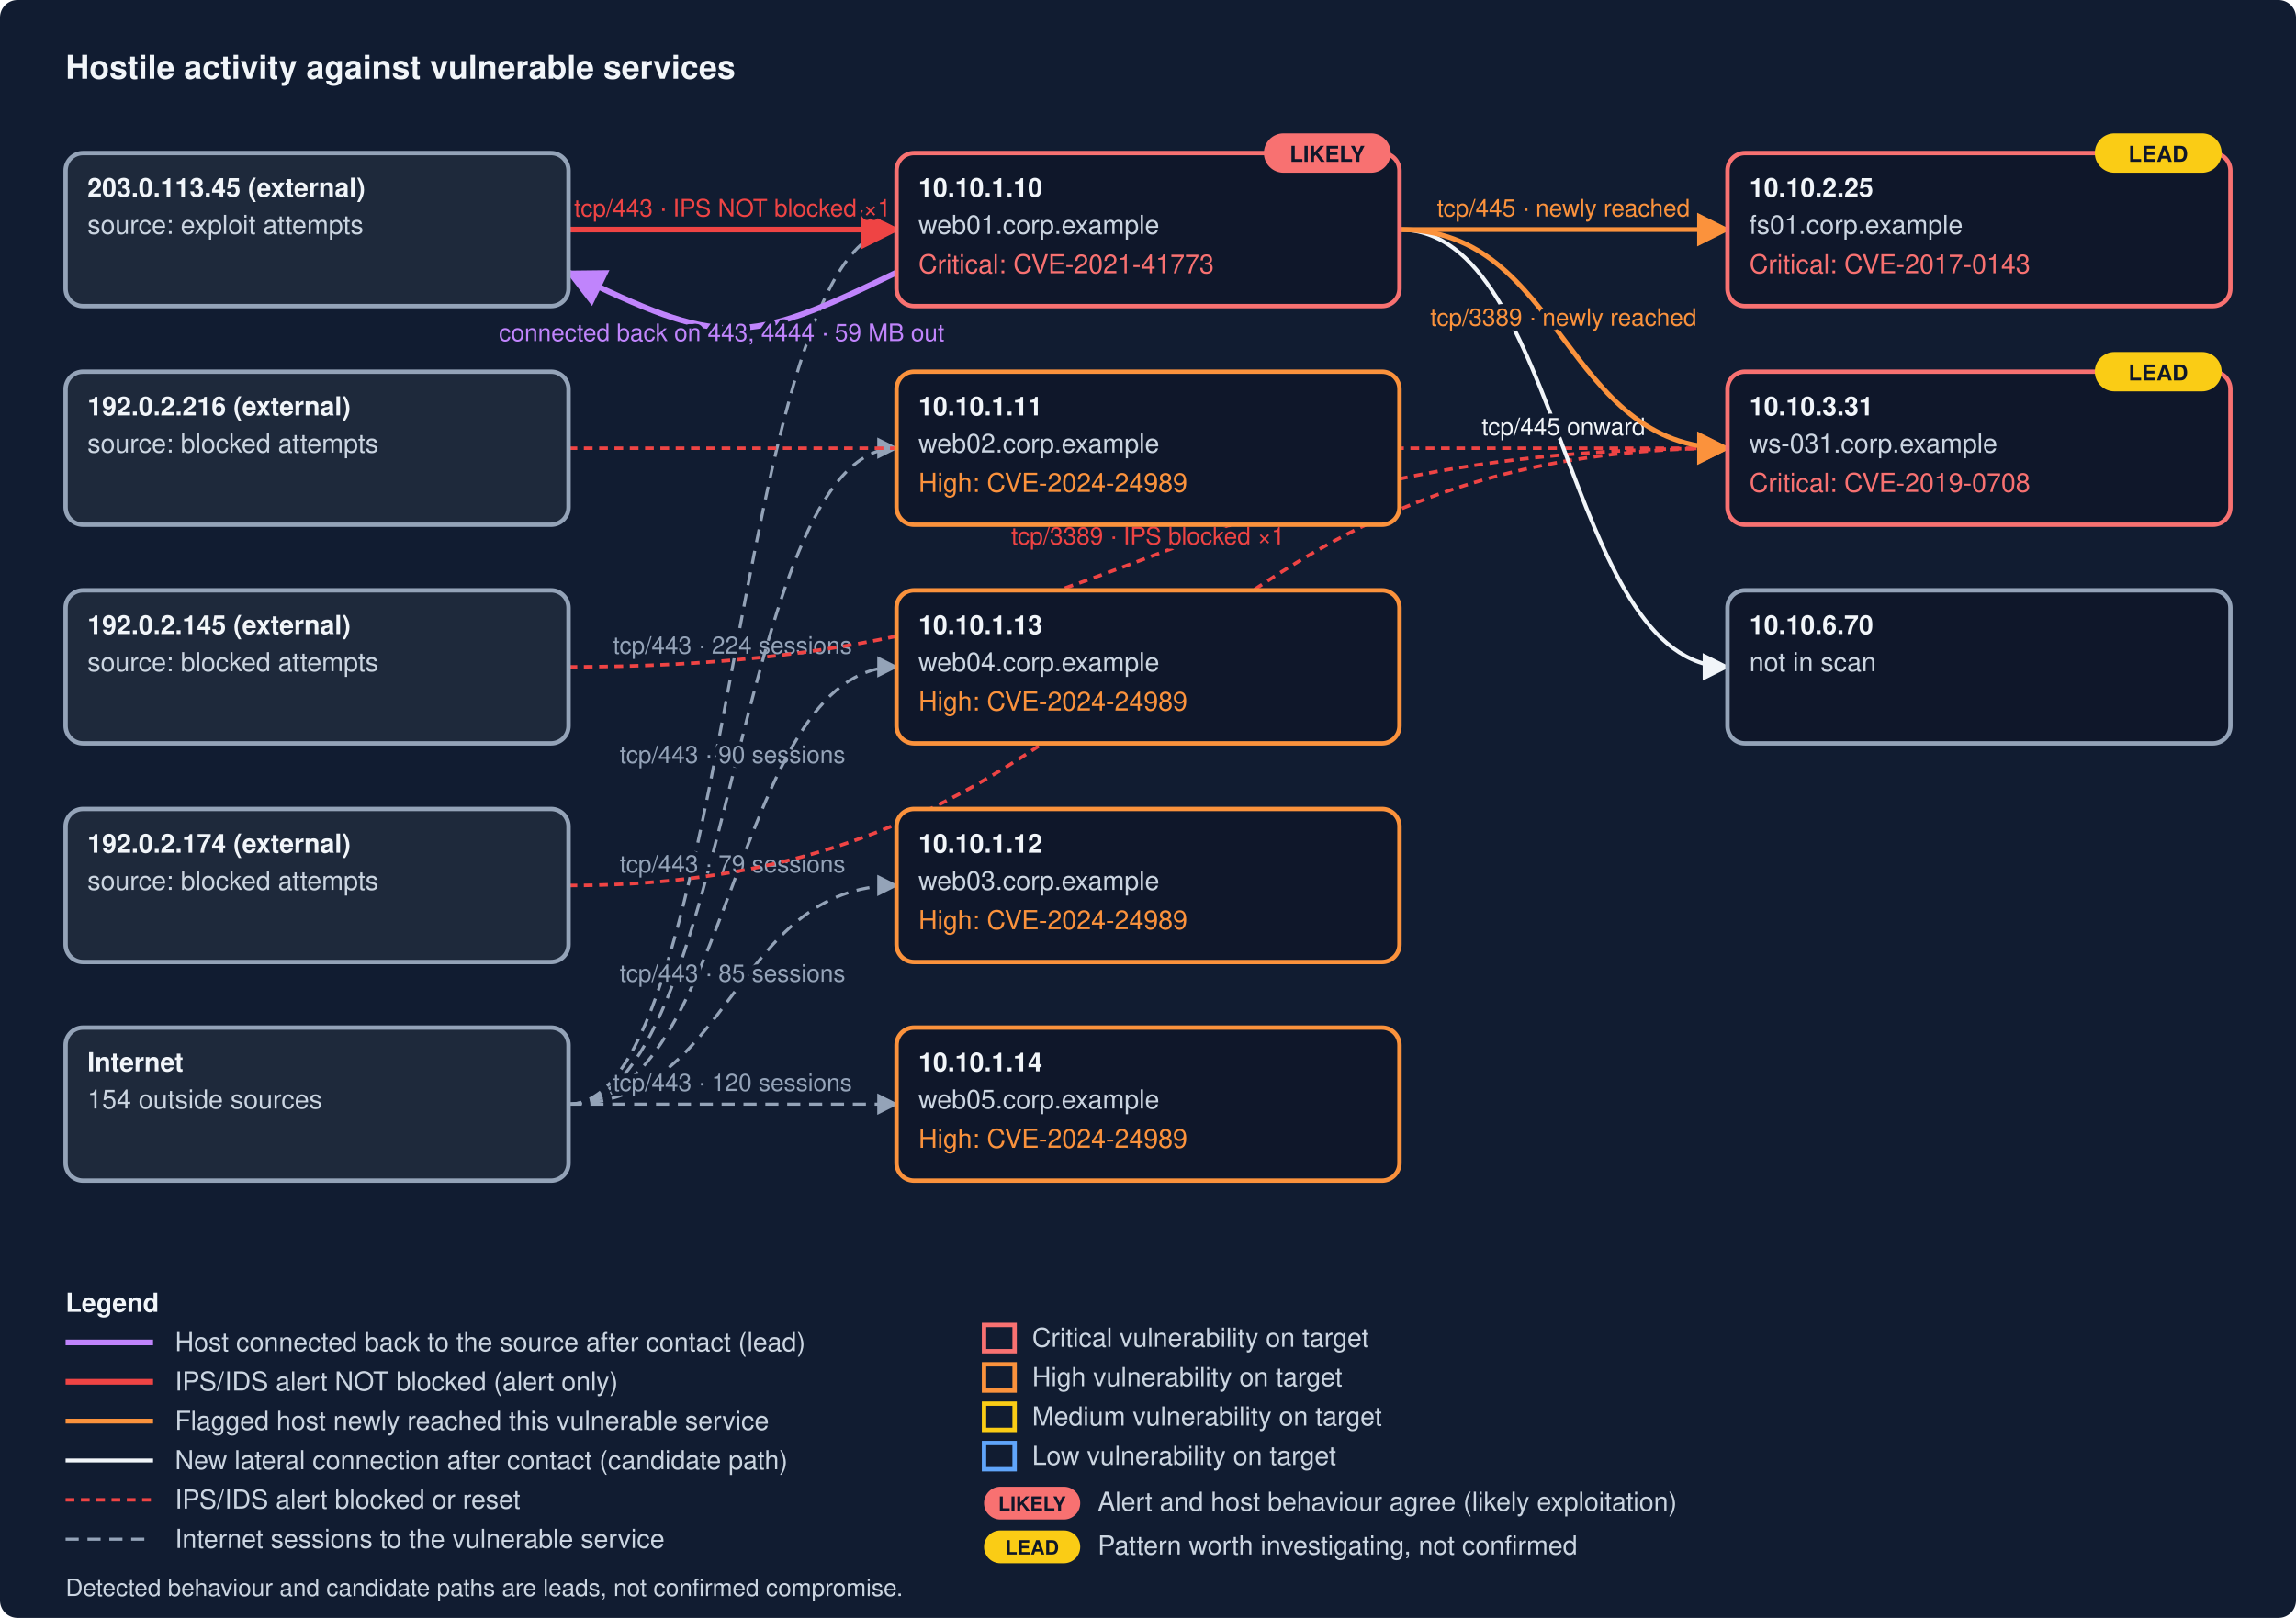
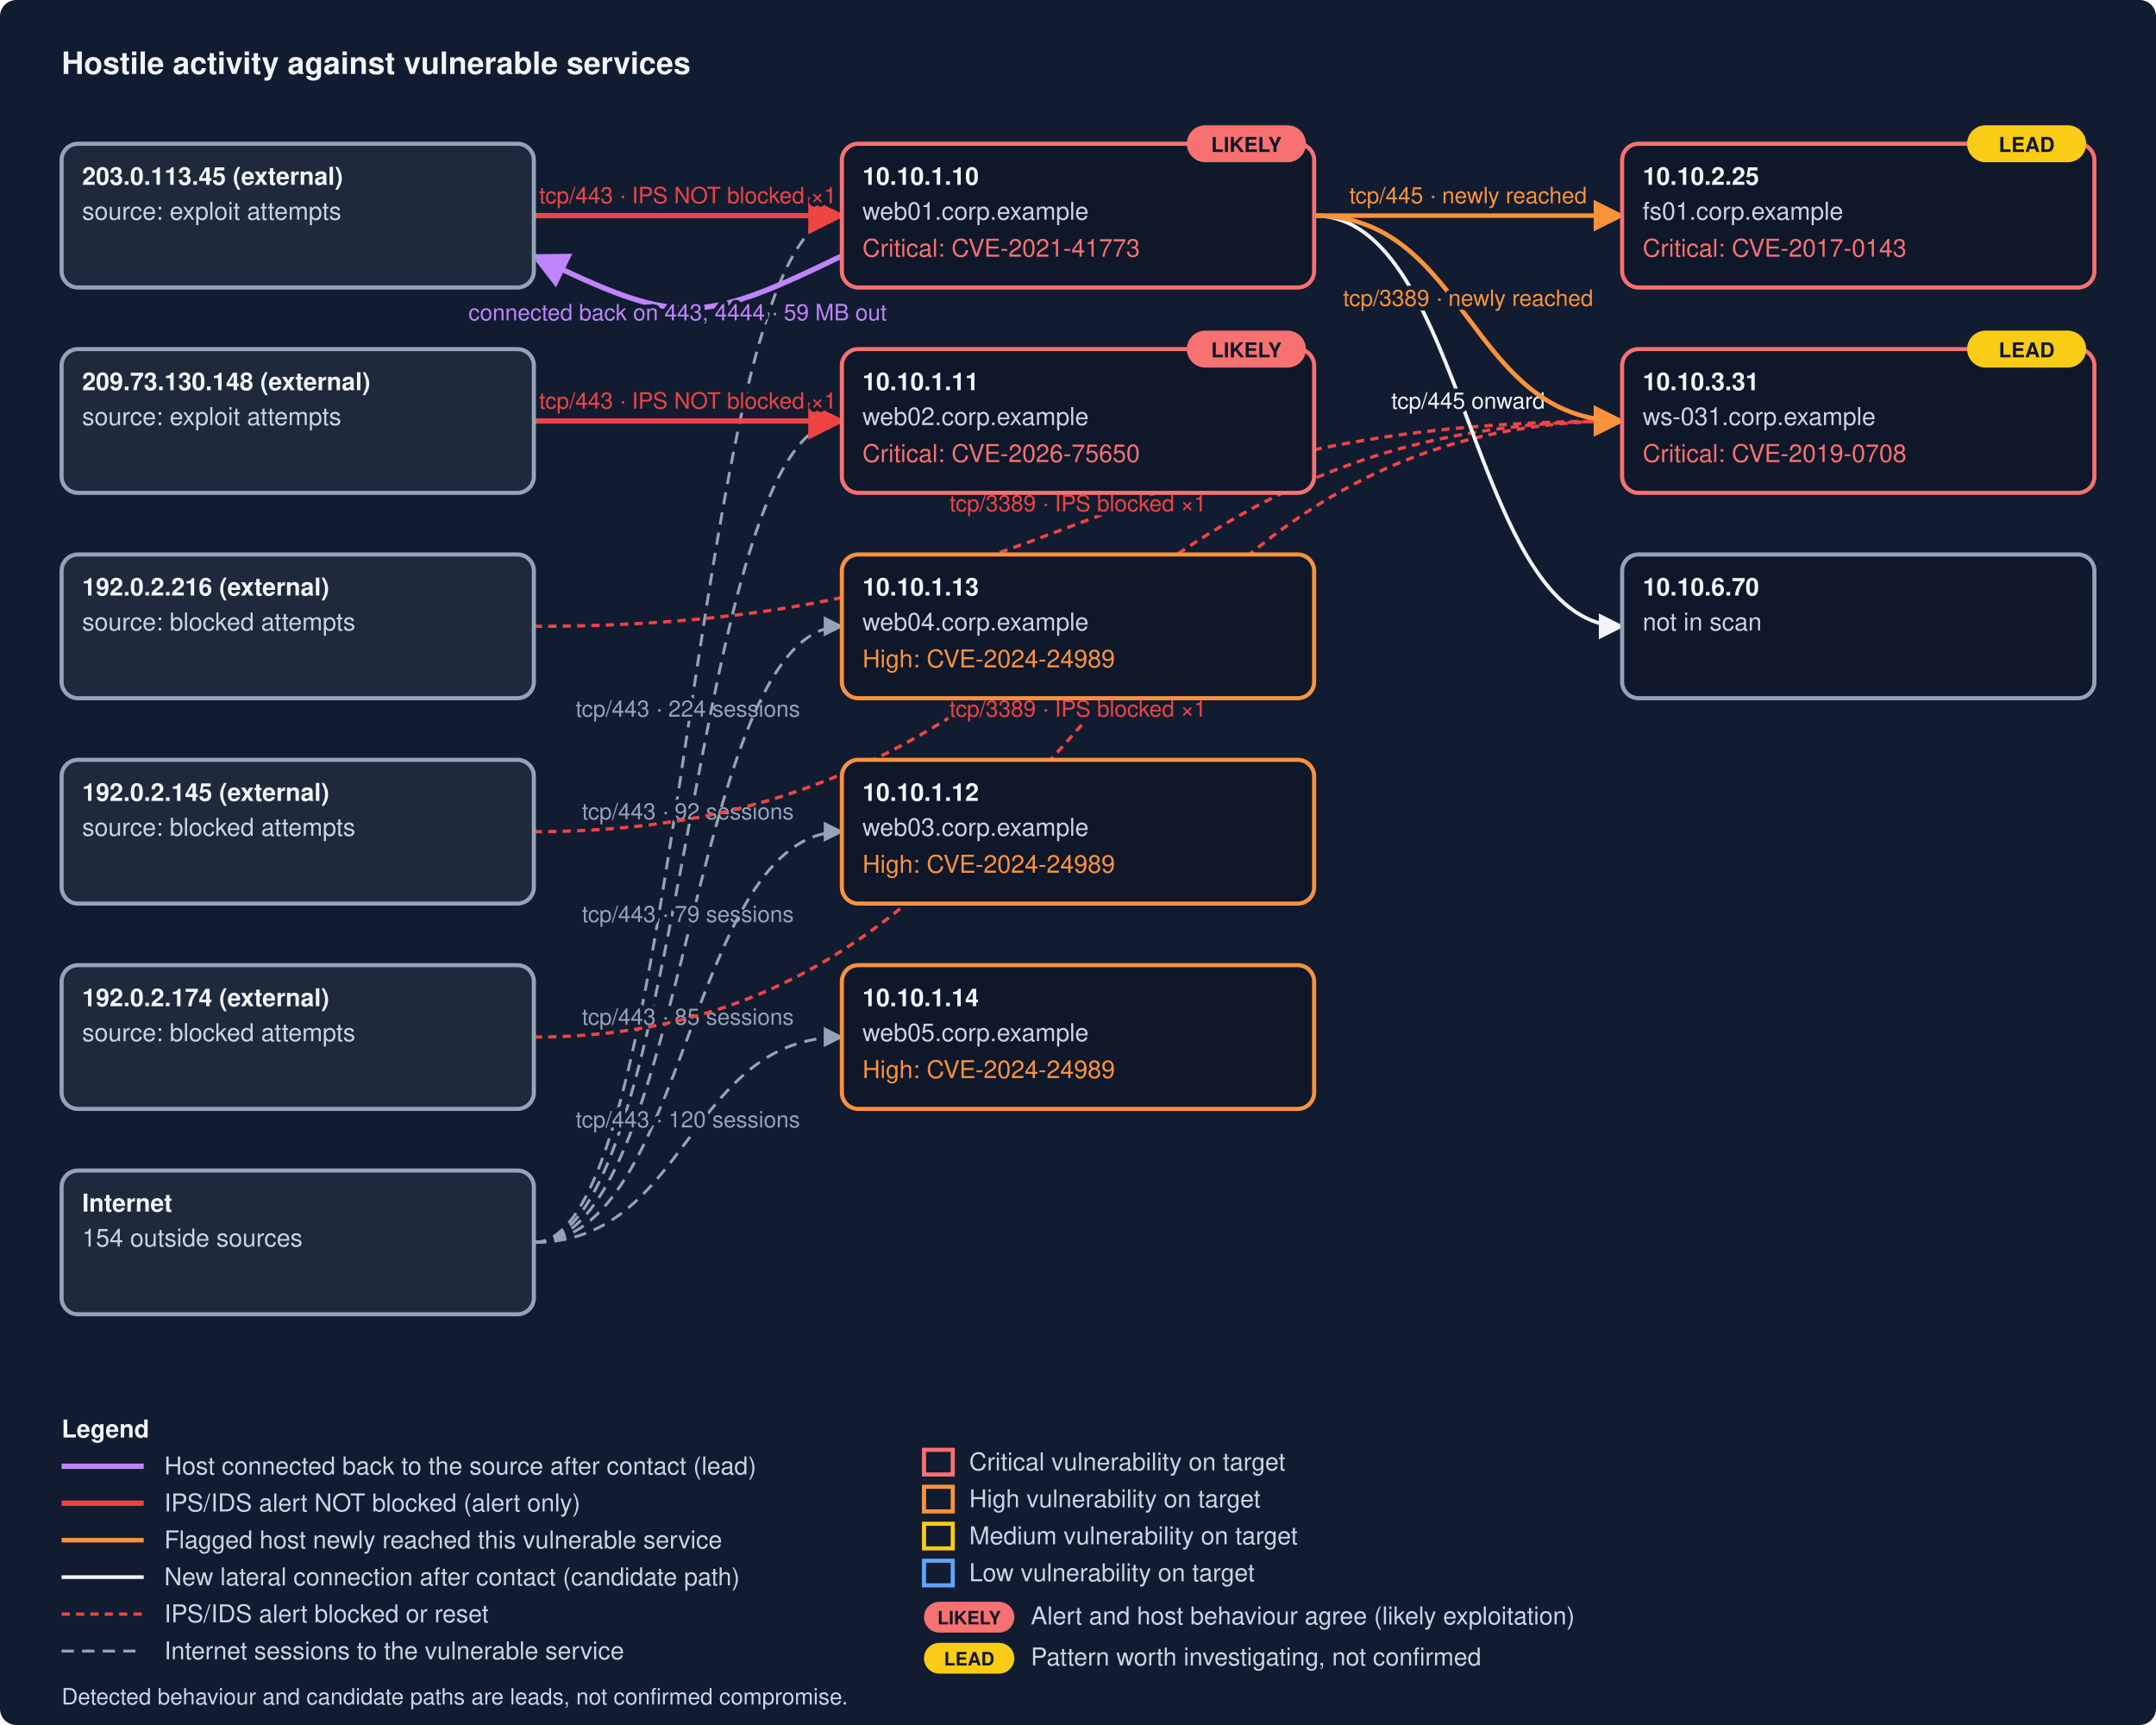
- <svg xmlns="http://www.w3.org/2000/svg" class="dg" viewBox="0 0 1050 740" width="1050" height="740" role="img" aria-label="Hostile activity against vulnerable services" font-family="system-ui, -apple-system, Segoe UI, Helvetica, Arial, sans-serif" font-size="12">
+ <svg xmlns="http://www.w3.org/2000/svg" class="dg" viewBox="0 0 1050 840" width="1050" height="840" role="img" aria-label="Hostile activity against vulnerable services" font-family="system-ui, -apple-system, Segoe UI, Helvetica, Arial, sans-serif" font-size="12">
  <style>
.dg-bg{fill:var(--panel,#111c31)}.dg-ink{fill:var(--fg,#f1f5f9)}.dg-ink2{fill:var(--muted,#cbd5e1)}
.dg-box{fill:var(--bg,#0f172a)}.dg-box.src{fill:var(--head,#1e293b)}
.dg-halo{paint-order:stroke;stroke:var(--panel,#111c31);stroke-width:4px;stroke-linejoin:round}
.sev-Critical{stroke:var(--sev-critical,#f87171)}.sev-High{stroke:var(--sev-high,#fb923c)}
.sev-Medium{stroke:var(--sev-medium,#facc15)}.sev-Low{stroke:var(--sev-low,#60a5fa)}
.sev-none,.sev-Info{stroke:var(--sev-none,#94a3b8)}
.tx-Critical{fill:var(--sev-critical,#f87171)}.tx-High{fill:var(--sev-high,#fb923c)}
.tx-Medium{fill:var(--sev-medium,#facc15)}.tx-Low{fill:var(--sev-low,#60a5fa)}.tx-none,.tx-Info{fill:var(--sev-none,#94a3b8)}
.e-return{stroke:var(--e-return,#c084fc);fill:var(--e-return,#c084fc)}
.e-ips,.e-ips-blocked{stroke:var(--e-ips,#ef4444);fill:var(--e-ips,#ef4444)}
.e-spread{stroke:var(--e-spread,#fb923c);fill:var(--e-spread,#fb923c)}
.e-onward{stroke:var(--fg,#f1f5f9);fill:var(--fg,#f1f5f9)}
.e-internet{stroke:var(--e-internet,#94a3b8);fill:var(--e-internet,#94a3b8)}
.lb-return{fill:var(--e-return,#c084fc)}.lb-ips,.lb-ips-blocked{fill:var(--e-ips,#ef4444)}
.lb-spread{fill:var(--e-spread,#fb923c)}.lb-onward{fill:var(--fg,#f1f5f9)}.lb-internet{fill:var(--e-internet,#94a3b8)}
path.e-return,path.e-ips,path.e-ips-blocked,path.e-spread,path.e-onward,path.e-internet,line.edge-line{fill:none}
.tag-likely{fill:var(--sev-critical,#f87171)}.tag-lead{fill:var(--sev-medium,#facc15)}.tag-tx{fill:var(--bg,#0f172a)}
.dg-dim{opacity:.18}.dg-focus rect,.dg-focus circle{stroke-width:4px}
.node,.bnode{cursor:pointer}
</style>
  <defs>
    <marker id="dg-arr-return" viewBox="0 0 10 10" refX="9" refY="5" markerWidth="7" markerHeight="7" orient="auto-start-reverse">
      <path d="M0,0 L10,5 L0,10 z" class="lb-return" />
    </marker>
    <marker id="dg-arr-ips" viewBox="0 0 10 10" refX="9" refY="5" markerWidth="7" markerHeight="7" orient="auto-start-reverse">
      <path d="M0,0 L10,5 L0,10 z" class="lb-ips" />
    </marker>
    <marker id="dg-arr-spread" viewBox="0 0 10 10" refX="9" refY="5" markerWidth="7" markerHeight="7" orient="auto-start-reverse">
      <path d="M0,0 L10,5 L0,10 z" class="lb-spread" />
    </marker>
    <marker id="dg-arr-onward" viewBox="0 0 10 10" refX="9" refY="5" markerWidth="7" markerHeight="7" orient="auto-start-reverse">
      <path d="M0,0 L10,5 L0,10 z" class="lb-onward" />
    </marker>
    <marker id="dg-arr-ips-blocked" viewBox="0 0 10 10" refX="9" refY="5" markerWidth="7" markerHeight="7" orient="auto-start-reverse">
      <path d="M0,0 L10,5 L0,10 z" class="lb-ips-blocked" />
    </marker>
    <marker id="dg-arr-internet" viewBox="0 0 10 10" refX="9" refY="5" markerWidth="7" markerHeight="7" orient="auto-start-reverse">
      <path d="M0,0 L10,5 L0,10 z" class="lb-internet" />
    </marker>
  </defs>
-   <rect class="dg-bg" width="1050" height="740" rx="8" />
+   <rect class="dg-bg" width="1050" height="840" rx="8" />
  <text x="30" y="36" font-size="15" font-weight="600" class="dg-ink">Hostile activity against vulnerable services</text>
  <g class="edge" data-src="internet" data-dst="10.10.1.10" data-findings="10.10.1.10|153884|443">
-     <path d="M260,505.0 C335.0,505.0 335.0,105.0 410,105.0" class="e-internet" stroke-width="1.4" stroke-dasharray="6 4" marker-end="url(#dg-arr-internet)" />
-     <text x="335" y="299" text-anchor="middle" font-size="11" class="dg-halo lb-internet">tcp/443 · 224 sessions</text>
-   </g>
-   <g class="edge" data-src="internet" data-dst="10.10.1.11" data-findings="10.10.1.11|200206|443">
-     <path d="M260,505.0 C335.0,505.0 335.0,205.0 410,205.0" class="e-internet" stroke-width="1.4" stroke-dasharray="6 4" marker-end="url(#dg-arr-internet)" />
-     <text x="335" y="349" text-anchor="middle" font-size="11" class="dg-halo lb-internet">tcp/443 · 90 sessions</text>
+     <path d="M260,605.0 C335.0,605.0 335.0,105.0 410,105.0" class="e-internet" stroke-width="1.4" stroke-dasharray="6 4" marker-end="url(#dg-arr-internet)" />
+     <text x="335" y="349" text-anchor="middle" font-size="11" class="dg-halo lb-internet">tcp/443 · 224 sessions</text>
+   </g>
+   <g class="edge" data-src="internet" data-dst="10.10.1.11" data-findings="10.10.1.11|200206|443 10.10.1.11|990001|443">
+     <path d="M260,605.0 C335.0,605.0 335.0,205.0 410,205.0" class="e-internet" stroke-width="1.4" stroke-dasharray="6 4" marker-end="url(#dg-arr-internet)" />
+     <text x="335" y="399" text-anchor="middle" font-size="11" class="dg-halo lb-internet">tcp/443 · 92 sessions</text>
  </g>
  <g class="edge" data-src="internet" data-dst="10.10.1.13" data-findings="10.10.1.13|200206|443">
-     <path d="M260,505.0 C335.0,505.0 335.0,305.0 410,305.0" class="e-internet" stroke-width="1.4" stroke-dasharray="6 4" marker-end="url(#dg-arr-internet)" />
-     <text x="335" y="399" text-anchor="middle" font-size="11" class="dg-halo lb-internet">tcp/443 · 79 sessions</text>
+     <path d="M260,605.0 C335.0,605.0 335.0,305.0 410,305.0" class="e-internet" stroke-width="1.4" stroke-dasharray="6 4" marker-end="url(#dg-arr-internet)" />
+     <text x="335" y="449" text-anchor="middle" font-size="11" class="dg-halo lb-internet">tcp/443 · 79 sessions</text>
  </g>
  <g class="edge" data-src="internet" data-dst="10.10.1.12" data-findings="10.10.1.12|200206|443">
-     <path d="M260,505.0 C335.0,505.0 335.0,405.0 410,405.0" class="e-internet" stroke-width="1.4" stroke-dasharray="6 4" marker-end="url(#dg-arr-internet)" />
-     <text x="335" y="449" text-anchor="middle" font-size="11" class="dg-halo lb-internet">tcp/443 · 85 sessions</text>
+     <path d="M260,605.0 C335.0,605.0 335.0,405.0 410,405.0" class="e-internet" stroke-width="1.4" stroke-dasharray="6 4" marker-end="url(#dg-arr-internet)" />
+     <text x="335" y="499" text-anchor="middle" font-size="11" class="dg-halo lb-internet">tcp/443 · 85 sessions</text>
  </g>
  <g class="edge" data-src="internet" data-dst="10.10.1.14" data-findings="10.10.1.14|200206|443">
-     <path d="M260,505.0 C335.0,505.0 335.0,505.0 410,505.0" class="e-internet" stroke-width="1.4" stroke-dasharray="6 4" marker-end="url(#dg-arr-internet)" />
-     <text x="335" y="499" text-anchor="middle" font-size="11" class="dg-halo lb-internet">tcp/443 · 120 sessions</text>
+     <path d="M260,605.0 C335.0,605.0 335.0,505.0 410,505.0" class="e-internet" stroke-width="1.4" stroke-dasharray="6 4" marker-end="url(#dg-arr-internet)" />
+     <text x="335" y="549" text-anchor="middle" font-size="11" class="dg-halo lb-internet">tcp/443 · 120 sessions</text>
  </g>
  <g class="edge" data-src="192.0.2.216" data-dst="10.10.3.31" data-findings="10.10.3.31|125313|3389">
-     <path d="M260,205.0 C525.0,205.0 525.0,205.0 790,205.0" class="e-ips-blocked" stroke-width="1.6" stroke-dasharray="4 3" marker-end="url(#dg-arr-ips-blocked)" />
-     <text x="525" y="199" text-anchor="middle" font-size="11" class="dg-halo lb-ips-blocked">tcp/3389 · IPS blocked ×1</text>
-   </g>
-   <g class="edge" data-src="192.0.2.145" data-dst="10.10.3.31" data-findings="10.10.3.31|125313|3389">
    <path d="M260,305.0 C525.0,305.0 525.0,205.0 790,205.0" class="e-ips-blocked" stroke-width="1.6" stroke-dasharray="4 3" marker-end="url(#dg-arr-ips-blocked)" />
    <text x="525" y="249" text-anchor="middle" font-size="11" class="dg-halo lb-ips-blocked">tcp/3389 · IPS blocked ×1</text>
  </g>
-   <g class="edge" data-src="192.0.2.174" data-dst="10.10.3.31" data-findings="10.10.3.31|125313|3389">
+   <g class="edge" data-src="192.0.2.145" data-dst="10.10.3.31" data-findings="10.10.3.31|125313|3389">
    <path d="M260,405.0 C525.0,405.0 525.0,205.0 790,205.0" class="e-ips-blocked" stroke-width="1.6" stroke-dasharray="4 3" marker-end="url(#dg-arr-ips-blocked)" />
    <text x="525" y="299" text-anchor="middle" font-size="11" class="dg-halo lb-ips-blocked">tcp/3389 · IPS blocked ×1</text>
+   </g>
+   <g class="edge" data-src="192.0.2.174" data-dst="10.10.3.31" data-findings="10.10.3.31|125313|3389">
+     <path d="M260,505.0 C525.0,505.0 525.0,205.0 790,205.0" class="e-ips-blocked" stroke-width="1.6" stroke-dasharray="4 3" marker-end="url(#dg-arr-ips-blocked)" />
+     <text x="525" y="349" text-anchor="middle" font-size="11" class="dg-halo lb-ips-blocked">tcp/3389 · IPS blocked ×1</text>
  </g>
  <g class="edge" data-src="10.10.1.10" data-dst="10.10.6.70" data-findings="10.10.1.10|153884|443">
    <path d="M640,105.0 C715.0,105.0 715.0,305.0 790,305.0" class="e-onward" stroke-width="1.8" marker-end="url(#dg-arr-onward)" />
    <text x="715" y="199" text-anchor="middle" font-size="11" class="dg-halo lb-onward">tcp/445 onward</text>
  </g>
  <g class="edge" data-src="10.10.1.10" data-dst="10.10.2.25" data-findings="10.10.2.25|97833|445">
    <path d="M640,105.0 C715.0,105.0 715.0,105.0 790,105.0" class="e-spread" stroke-width="2.2" marker-end="url(#dg-arr-spread)" />
    <text x="715" y="99" text-anchor="middle" font-size="11" class="dg-halo lb-spread">tcp/445 · newly reached</text>
  </g>
  <g class="edge" data-src="10.10.1.10" data-dst="10.10.3.31" data-findings="10.10.3.31|125313|3389">
    <path d="M640,105.0 C715.0,105.0 715.0,205.0 790,205.0" class="e-spread" stroke-width="2.2" marker-end="url(#dg-arr-spread)" />
    <text x="715" y="149" text-anchor="middle" font-size="11" class="dg-halo lb-spread">tcp/3389 · newly reached</text>
  </g>
  <g class="edge" data-src="203.0.113.45" data-dst="10.10.1.10" data-findings="10.10.1.10|153884|443">
    <path d="M260,105.0 C335.0,105.0 335.0,105.0 410,105.0" class="e-ips" stroke-width="2.6" marker-end="url(#dg-arr-ips)" />
    <text x="335" y="99" text-anchor="middle" font-size="11" class="dg-halo lb-ips">tcp/443 · IPS NOT blocked ×1</text>
+   </g>
+   <g class="edge" data-src="209.73.130.148" data-dst="10.10.1.11" data-findings="10.10.1.11|200206|443 10.10.1.11|990001|443">
+     <path d="M260,205.0 C335.0,205.0 335.0,205.0 410,205.0" class="e-ips" stroke-width="2.6" marker-end="url(#dg-arr-ips)" />
+     <text x="335" y="199" text-anchor="middle" font-size="11" class="dg-halo lb-ips">tcp/443 · IPS NOT blocked ×1</text>
  </g>
  <g class="edge" data-src="10.10.1.10" data-dst="203.0.113.45" data-findings="10.10.1.10|153884|443">
    <path d="M410,124.6 C340,158.6 330,158.6 260,124.6" class="e-return" stroke-width="2.6" marker-end="url(#dg-arr-return)" />
    <text x="330" y="156" text-anchor="middle" font-size="11" class="dg-halo lb-return">connected back on 443, 4444 · 59 MB out</text>
  </g>
  <g class="node" data-host="203.0.113.45" data-sev="none" tabindex="0">
    <rect class="dg-box src sev-none" x="30" y="70" width="230" height="70" rx="8" stroke-width="2" />
    <text x="40" y="90" font-weight="600" class="dg-ink">203.0.113.45 (external)</text>
    <text x="40" y="107" class="dg-ink2">source: exploit attempts</text>
  </g>
  <g class="node" data-host="10.10.1.10" data-sev="Critical" tabindex="0">
    <rect class="dg-box sev-Critical" x="410" y="70" width="230" height="70" rx="8" stroke-width="2" />
    <text x="420" y="90" font-weight="600" class="dg-ink">10.10.1.10</text>
    <text x="420" y="107" class="dg-ink2">web01.corp.example</text>
    <text x="420" y="125" class="tx-Critical">Critical: CVE-2021-41773</text>
    <rect x="578" y="61" width="58" height="18" rx="9" class="tag-likely" />
    <text x="607" y="74" text-anchor="middle" font-size="10" font-weight="700" class="tag-tx">LIKELY</text>
  </g>
  <g class="node" data-host="10.10.2.25" data-sev="Critical" tabindex="0">
    <rect class="dg-box sev-Critical" x="790" y="70" width="230" height="70" rx="8" stroke-width="2" />
    <text x="800" y="90" font-weight="600" class="dg-ink">10.10.2.25</text>
    <text x="800" y="107" class="dg-ink2">fs01.corp.example</text>
    <text x="800" y="125" class="tx-Critical">Critical: CVE-2017-0143</text>
    <rect x="958" y="61" width="58" height="18" rx="9" class="tag-lead" />
    <text x="987" y="74" text-anchor="middle" font-size="10" font-weight="700" class="tag-tx">LEAD</text>
  </g>
  <g class="node" data-host="10.10.3.31" data-sev="Critical" tabindex="0">
    <rect class="dg-box sev-Critical" x="790" y="170" width="230" height="70" rx="8" stroke-width="2" />
    <text x="800" y="190" font-weight="600" class="dg-ink">10.10.3.31</text>
    <text x="800" y="207" class="dg-ink2">ws-031.corp.example</text>
    <text x="800" y="225" class="tx-Critical">Critical: CVE-2019-0708</text>
    <rect x="958" y="161" width="58" height="18" rx="9" class="tag-lead" />
    <text x="987" y="174" text-anchor="middle" font-size="10" font-weight="700" class="tag-tx">LEAD</text>
  </g>
  <g class="node" data-host="10.10.6.70" data-sev="none" tabindex="0">
    <rect class="dg-box sev-none" x="790" y="270" width="230" height="70" rx="8" stroke-width="2" />
    <text x="800" y="290" font-weight="600" class="dg-ink">10.10.6.70</text>
    <text x="800" y="307" class="dg-ink2">not in scan</text>
  </g>
-   <g class="node" data-host="192.0.2.216" data-sev="none" tabindex="0">
+   <g class="node" data-host="209.73.130.148" data-sev="none" tabindex="0">
    <rect class="dg-box src sev-none" x="30" y="170" width="230" height="70" rx="8" stroke-width="2" />
-     <text x="40" y="190" font-weight="600" class="dg-ink">192.0.2.216 (external)</text>
-     <text x="40" y="207" class="dg-ink2">source: blocked attempts</text>
-   </g>
-   <g class="node" data-host="192.0.2.145" data-sev="none" tabindex="0">
-     <rect class="dg-box src sev-none" x="30" y="270" width="230" height="70" rx="8" stroke-width="2" />
-     <text x="40" y="290" font-weight="600" class="dg-ink">192.0.2.145 (external)</text>
-     <text x="40" y="307" class="dg-ink2">source: blocked attempts</text>
-   </g>
-   <g class="node" data-host="192.0.2.174" data-sev="none" tabindex="0">
-     <rect class="dg-box src sev-none" x="30" y="370" width="230" height="70" rx="8" stroke-width="2" />
-     <text x="40" y="390" font-weight="600" class="dg-ink">192.0.2.174 (external)</text>
-     <text x="40" y="407" class="dg-ink2">source: blocked attempts</text>
-   </g>
-   <g class="node" data-host="10.10.1.11" data-sev="High" tabindex="0">
-     <rect class="dg-box sev-High" x="410" y="170" width="230" height="70" rx="8" stroke-width="2" />
+     <text x="40" y="190" font-weight="600" class="dg-ink">209.73.130.148 (external)</text>
+     <text x="40" y="207" class="dg-ink2">source: exploit attempts</text>
+   </g>
+   <g class="node" data-host="10.10.1.11" data-sev="Critical" tabindex="0">
+     <rect class="dg-box sev-Critical" x="410" y="170" width="230" height="70" rx="8" stroke-width="2" />
    <text x="420" y="190" font-weight="600" class="dg-ink">10.10.1.11</text>
    <text x="420" y="207" class="dg-ink2">web02.corp.example</text>
-     <text x="420" y="225" class="tx-High">High: CVE-2024-24989</text>
+     <text x="420" y="225" class="tx-Critical">Critical: CVE-2026-75650</text>
+     <rect x="578" y="161" width="58" height="18" rx="9" class="tag-likely" />
+     <text x="607" y="174" text-anchor="middle" font-size="10" font-weight="700" class="tag-tx">LIKELY</text>
+   </g>
+   <g class="node" data-host="192.0.2.216" data-sev="none" tabindex="0">
+     <rect class="dg-box src sev-none" x="30" y="270" width="230" height="70" rx="8" stroke-width="2" />
+     <text x="40" y="290" font-weight="600" class="dg-ink">192.0.2.216 (external)</text>
+     <text x="40" y="307" class="dg-ink2">source: blocked attempts</text>
+   </g>
+   <g class="node" data-host="192.0.2.145" data-sev="none" tabindex="0">
+     <rect class="dg-box src sev-none" x="30" y="370" width="230" height="70" rx="8" stroke-width="2" />
+     <text x="40" y="390" font-weight="600" class="dg-ink">192.0.2.145 (external)</text>
+     <text x="40" y="407" class="dg-ink2">source: blocked attempts</text>
+   </g>
+   <g class="node" data-host="192.0.2.174" data-sev="none" tabindex="0">
+     <rect class="dg-box src sev-none" x="30" y="470" width="230" height="70" rx="8" stroke-width="2" />
+     <text x="40" y="490" font-weight="600" class="dg-ink">192.0.2.174 (external)</text>
+     <text x="40" y="507" class="dg-ink2">source: blocked attempts</text>
  </g>
  <g class="node" data-host="10.10.1.13" data-sev="High" tabindex="0">
    <rect class="dg-box sev-High" x="410" y="270" width="230" height="70" rx="8" stroke-width="2" />
    <text x="420" y="290" font-weight="600" class="dg-ink">10.10.1.13</text>
    <text x="420" y="307" class="dg-ink2">web04.corp.example</text>
    <text x="420" y="325" class="tx-High">High: CVE-2024-24989</text>
  </g>
  <g class="node" data-host="10.10.1.12" data-sev="High" tabindex="0">
    <rect class="dg-box sev-High" x="410" y="370" width="230" height="70" rx="8" stroke-width="2" />
    <text x="420" y="390" font-weight="600" class="dg-ink">10.10.1.12</text>
    <text x="420" y="407" class="dg-ink2">web03.corp.example</text>
    <text x="420" y="425" class="tx-High">High: CVE-2024-24989</text>
  </g>
  <g class="node" data-host="10.10.1.14" data-sev="High" tabindex="0">
    <rect class="dg-box sev-High" x="410" y="470" width="230" height="70" rx="8" stroke-width="2" />
    <text x="420" y="490" font-weight="600" class="dg-ink">10.10.1.14</text>
    <text x="420" y="507" class="dg-ink2">web05.corp.example</text>
    <text x="420" y="525" class="tx-High">High: CVE-2024-24989</text>
  </g>
  <g class="node" data-host="internet" data-sev="none" tabindex="0">
-     <rect class="dg-box src sev-none" x="30" y="470" width="230" height="70" rx="8" stroke-width="2" />
-     <text x="40" y="490" font-weight="600" class="dg-ink">Internet</text>
-     <text x="40" y="507" class="dg-ink2">154 outside sources</text>
-   </g>
-   <text x="30" y="600" font-weight="600" class="dg-ink">Legend</text>
-   <line x1="30" y1="614" x2="70" y2="614" class="edge-line e-return" stroke-width="2.6" />
-   <text x="80" y="618" class="dg-ink2">Host connected back to the source after contact (lead)</text>
-   <line x1="30" y1="632" x2="70" y2="632" class="edge-line e-ips" stroke-width="2.6" />
-   <text x="80" y="636" class="dg-ink2">IPS/IDS alert NOT blocked (alert only)</text>
-   <line x1="30" y1="650" x2="70" y2="650" class="edge-line e-spread" stroke-width="2.2" />
-   <text x="80" y="654" class="dg-ink2">Flagged host newly reached this vulnerable service</text>
-   <line x1="30" y1="668" x2="70" y2="668" class="edge-line e-onward" stroke-width="1.8" />
-   <text x="80" y="672" class="dg-ink2">New lateral connection after contact (candidate path)</text>
-   <line x1="30" y1="686" x2="70" y2="686" class="edge-line e-ips-blocked" stroke-width="1.6" stroke-dasharray="4 3" />
-   <text x="80" y="690" class="dg-ink2">IPS/IDS alert blocked or reset</text>
-   <line x1="30" y1="704" x2="70" y2="704" class="edge-line e-internet" stroke-width="1.4" stroke-dasharray="6 4" />
-   <text x="80" y="708" class="dg-ink2">Internet sessions to the vulnerable service</text>
-   <rect x="450" y="606" width="14" height="12" fill="none" stroke-width="2" class="sev-Critical" />
-   <text x="472" y="616" class="dg-ink2">Critical vulnerability on target</text>
-   <rect x="450" y="624" width="14" height="12" fill="none" stroke-width="2" class="sev-High" />
-   <text x="472" y="634" class="dg-ink2">High vulnerability on target</text>
-   <rect x="450" y="642" width="14" height="12" fill="none" stroke-width="2" class="sev-Medium" />
-   <text x="472" y="652" class="dg-ink2">Medium vulnerability on target</text>
-   <rect x="450" y="660" width="14" height="12" fill="none" stroke-width="2" class="sev-Low" />
-   <text x="472" y="670" class="dg-ink2">Low vulnerability on target</text>
-   <rect x="450" y="680" width="44" height="15" rx="7.5" class="tag-likely" />
-   <text x="472" y="691" text-anchor="middle" font-size="9" font-weight="700" class="tag-tx">LIKELY</text>
-   <text x="502" y="691" class="dg-ink2">Alert and host behaviour agree (likely exploitation)</text>
-   <rect x="450" y="700" width="44" height="15" rx="7.5" class="tag-lead" />
-   <text x="472" y="711" text-anchor="middle" font-size="9" font-weight="700" class="tag-tx">LEAD</text>
-   <text x="502" y="711" class="dg-ink2">Pattern worth investigating, not confirmed</text>
-   <text x="30" y="730" font-size="11" class="dg-ink2">Detected behaviour and candidate paths are leads, not confirmed compromise.</text>
+     <rect class="dg-box src sev-none" x="30" y="570" width="230" height="70" rx="8" stroke-width="2" />
+     <text x="40" y="590" font-weight="600" class="dg-ink">Internet</text>
+     <text x="40" y="607" class="dg-ink2">154 outside sources</text>
+   </g>
+   <text x="30" y="700" font-weight="600" class="dg-ink">Legend</text>
+   <line x1="30" y1="714" x2="70" y2="714" class="edge-line e-return" stroke-width="2.6" />
+   <text x="80" y="718" class="dg-ink2">Host connected back to the source after contact (lead)</text>
+   <line x1="30" y1="732" x2="70" y2="732" class="edge-line e-ips" stroke-width="2.6" />
+   <text x="80" y="736" class="dg-ink2">IPS/IDS alert NOT blocked (alert only)</text>
+   <line x1="30" y1="750" x2="70" y2="750" class="edge-line e-spread" stroke-width="2.2" />
+   <text x="80" y="754" class="dg-ink2">Flagged host newly reached this vulnerable service</text>
+   <line x1="30" y1="768" x2="70" y2="768" class="edge-line e-onward" stroke-width="1.8" />
+   <text x="80" y="772" class="dg-ink2">New lateral connection after contact (candidate path)</text>
+   <line x1="30" y1="786" x2="70" y2="786" class="edge-line e-ips-blocked" stroke-width="1.6" stroke-dasharray="4 3" />
+   <text x="80" y="790" class="dg-ink2">IPS/IDS alert blocked or reset</text>
+   <line x1="30" y1="804" x2="70" y2="804" class="edge-line e-internet" stroke-width="1.4" stroke-dasharray="6 4" />
+   <text x="80" y="808" class="dg-ink2">Internet sessions to the vulnerable service</text>
+   <rect x="450" y="706" width="14" height="12" fill="none" stroke-width="2" class="sev-Critical" />
+   <text x="472" y="716" class="dg-ink2">Critical vulnerability on target</text>
+   <rect x="450" y="724" width="14" height="12" fill="none" stroke-width="2" class="sev-High" />
+   <text x="472" y="734" class="dg-ink2">High vulnerability on target</text>
+   <rect x="450" y="742" width="14" height="12" fill="none" stroke-width="2" class="sev-Medium" />
+   <text x="472" y="752" class="dg-ink2">Medium vulnerability on target</text>
+   <rect x="450" y="760" width="14" height="12" fill="none" stroke-width="2" class="sev-Low" />
+   <text x="472" y="770" class="dg-ink2">Low vulnerability on target</text>
+   <rect x="450" y="780" width="44" height="15" rx="7.5" class="tag-likely" />
+   <text x="472" y="791" text-anchor="middle" font-size="9" font-weight="700" class="tag-tx">LIKELY</text>
+   <text x="502" y="791" class="dg-ink2">Alert and host behaviour agree (likely exploitation)</text>
+   <rect x="450" y="800" width="44" height="15" rx="7.5" class="tag-lead" />
+   <text x="472" y="811" text-anchor="middle" font-size="9" font-weight="700" class="tag-tx">LEAD</text>
+   <text x="502" y="811" class="dg-ink2">Pattern worth investigating, not confirmed</text>
+   <text x="30" y="830" font-size="11" class="dg-ink2">Detected behaviour and candidate paths are leads, not confirmed compromise.</text>
</svg>
